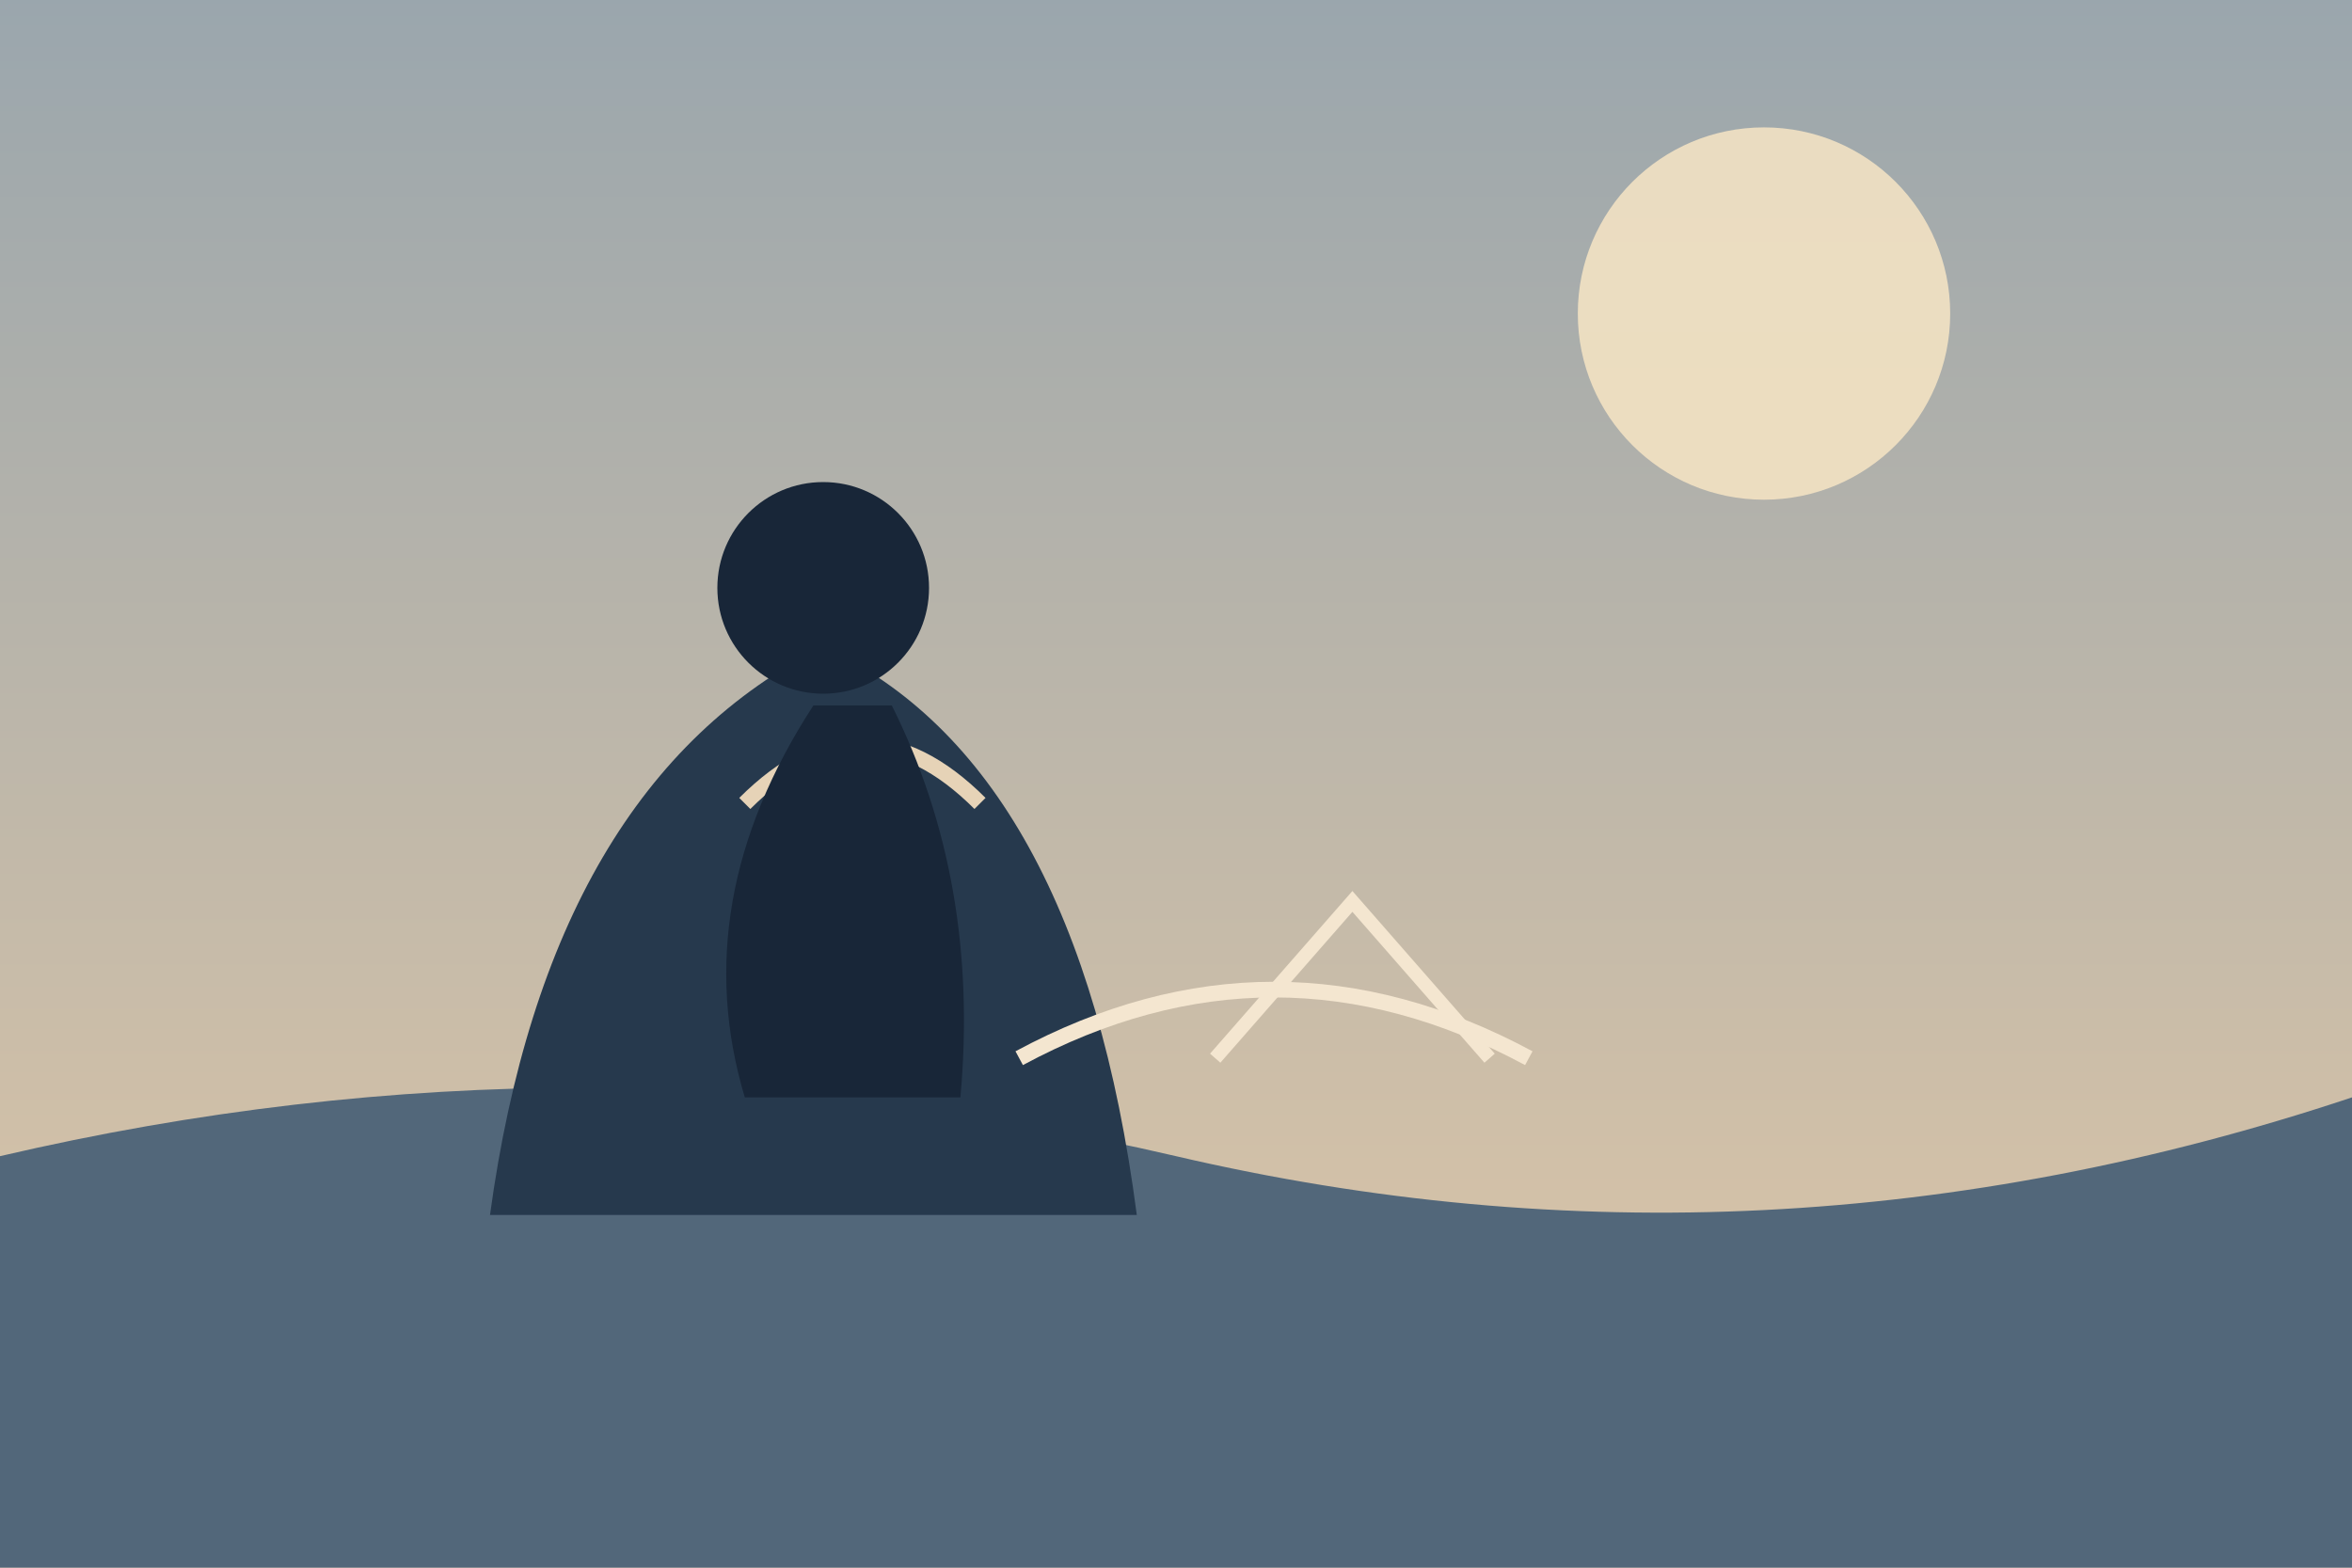
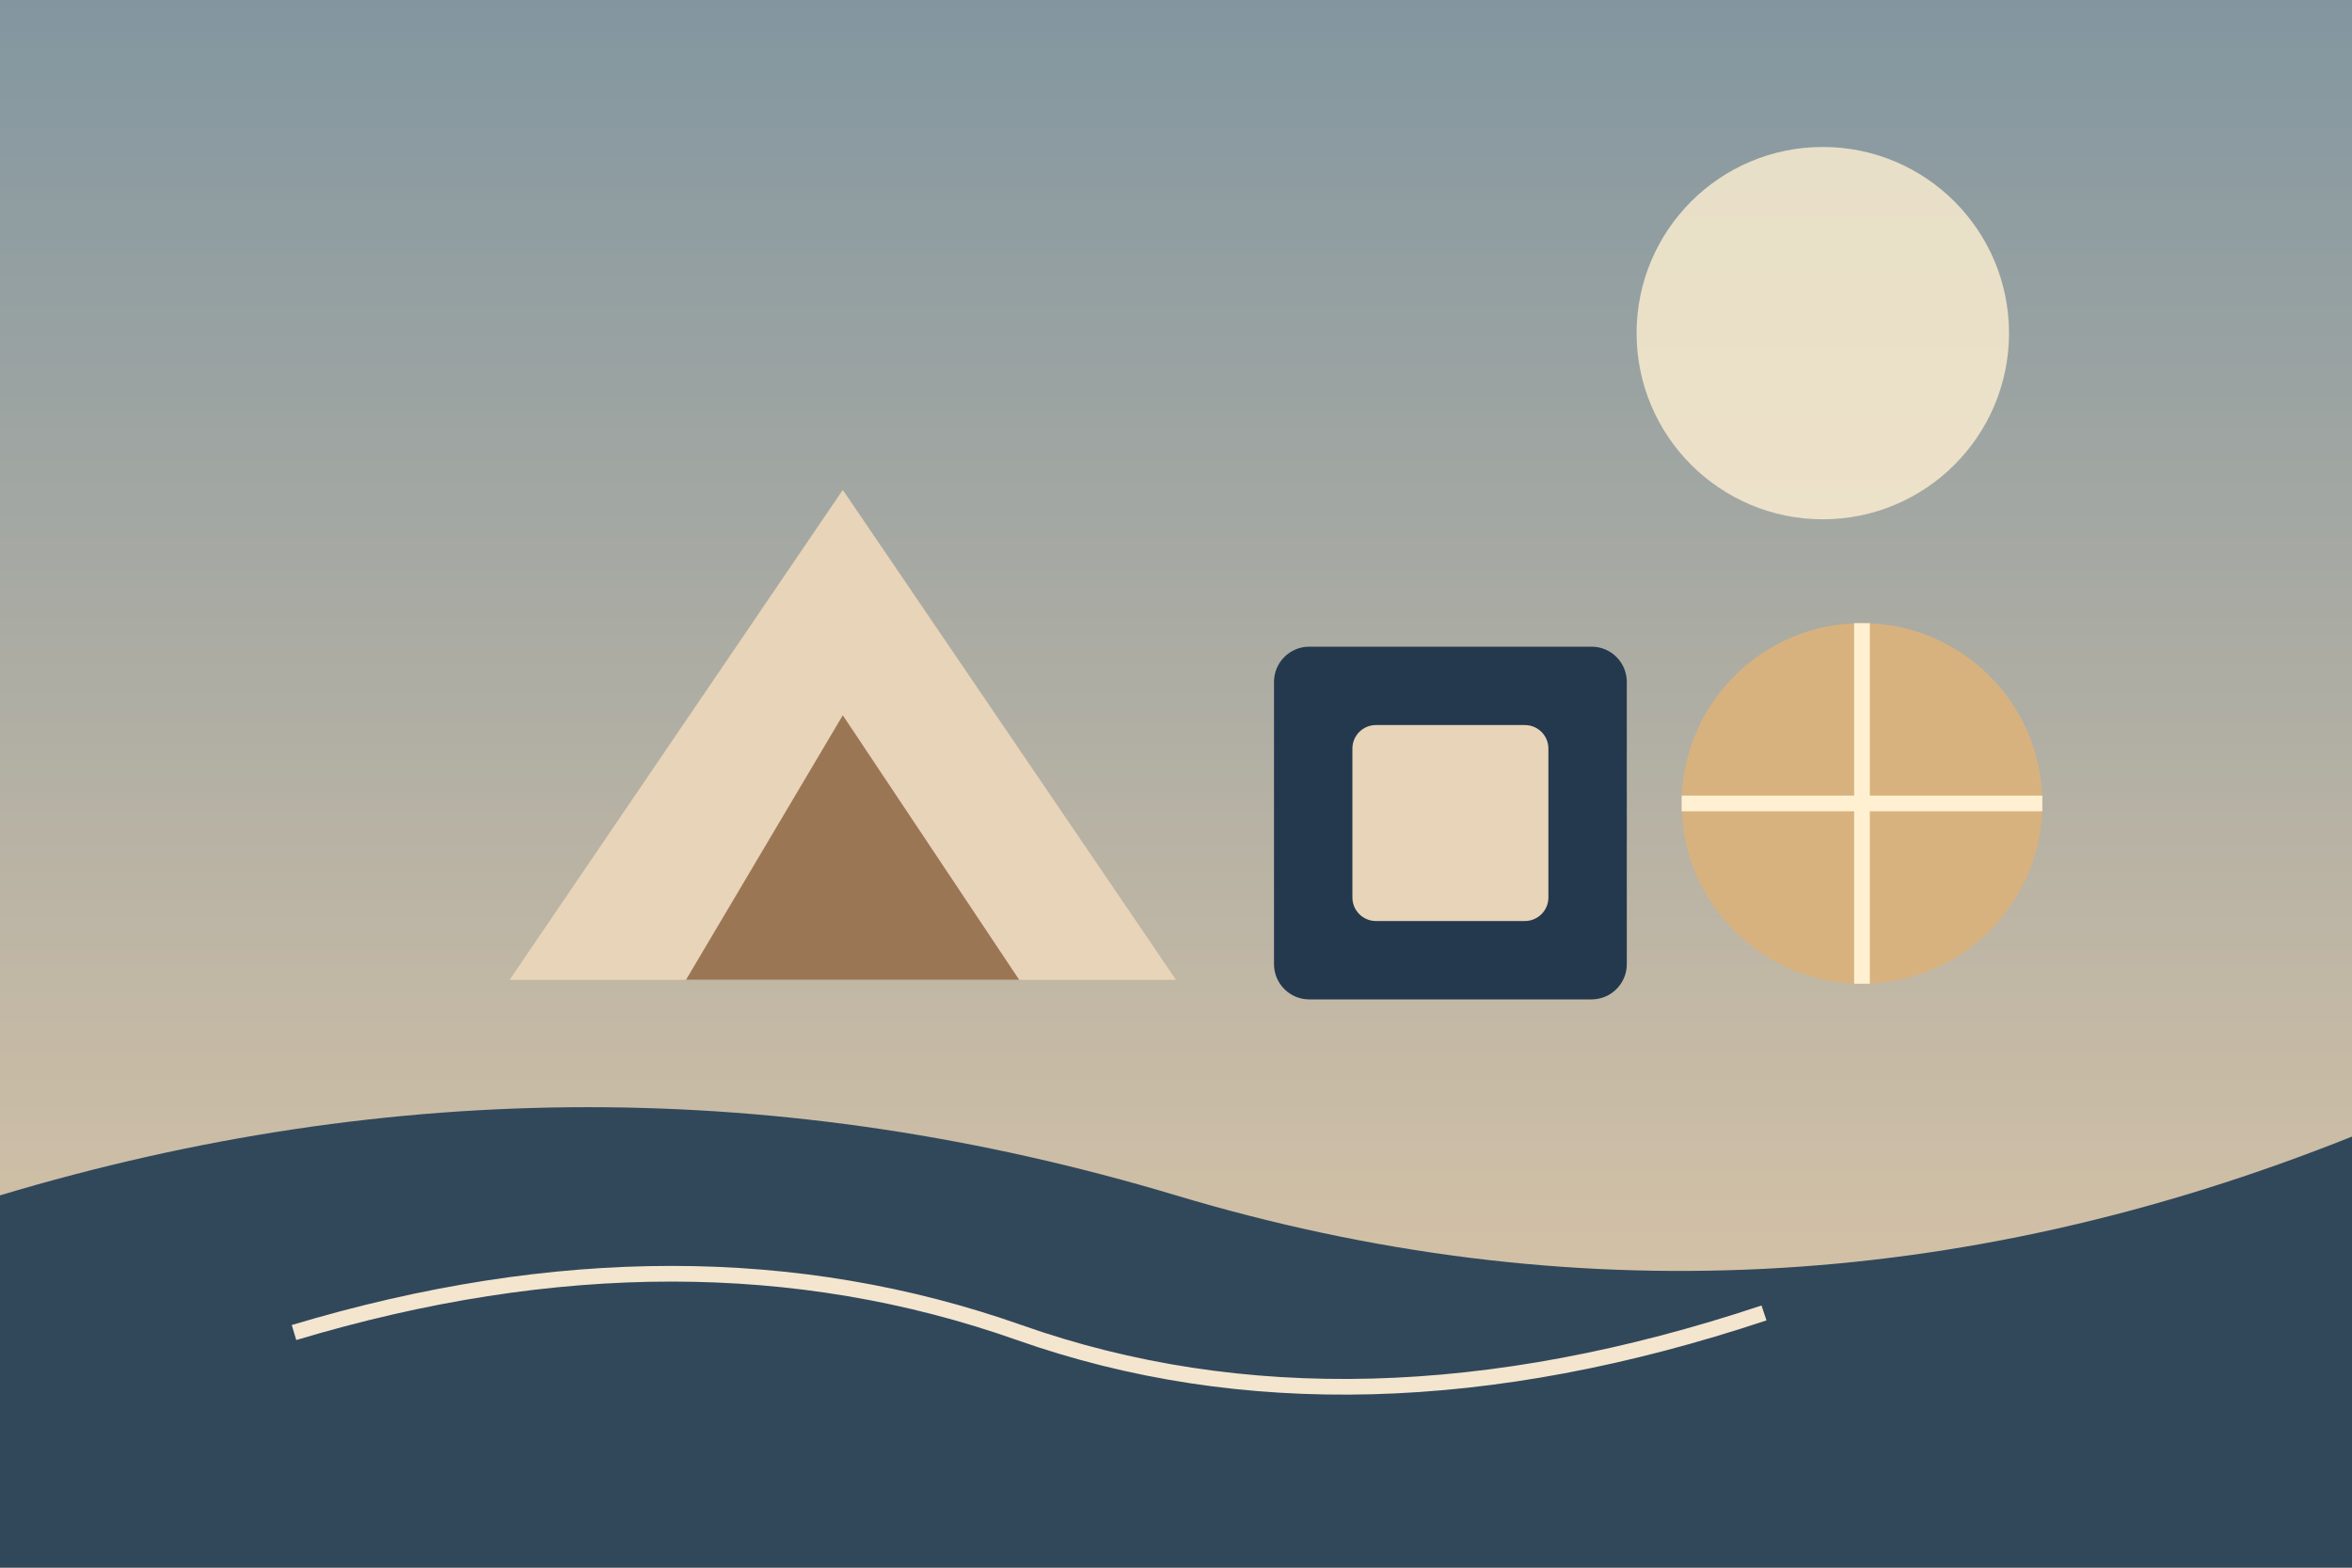
<svg xmlns="http://www.w3.org/2000/svg" viewBox="0 0 1200 800">
  <defs>
-     <linearGradient id="c" x2="0" y2="1">
-       <stop stop-color="#9aa6ad" />
-       <stop offset="1" stop-color="#e4c9a6" />
+     <linearGradient id="d" x2="0" y2="1">
+       <stop stop-color="#8296a0" />
+       <stop offset="1" stop-color="#e6cba8" />
    </linearGradient>
  </defs>
-   <rect width="1200" height="800" fill="url(#c)" />
-   <circle cx="900" cy="160" r="95" fill="#f7e5c4" opacity=".85" />
-   <path d="M0 590 Q300 520 600 590 T1200 560 V800 H0Z" fill="#52677a" />
-   <path d="M250 620 Q280 400 420 330 Q550 390 580 620Z" fill="#26394d" />
-   <path d="M380 410 Q440 350 500 410" fill="none" stroke="#e6d3b7" stroke-width="8" />
-   <circle cx="420" cy="300" r="54" fill="#182638" />
-   <path d="M415 360 Q350 460 380 560 L490 560 Q500 450 455 360Z" fill="#182638" />
-   <path d="M520 540 Q650 470 780 540" fill="none" stroke="#f4e6d0" stroke-width="8" />
-   <path d="M620 540 L690 460 L760 540" fill="none" stroke="#f4e6d0" stroke-width="7" />
+   <rect width="1200" height="800" fill="url(#d)" />
+   <circle cx="930" cy="170" r="95" fill="#fff0d2" opacity=".8" />
+   <path d="M0 610 Q300 520 600 610 T1200 580 V800 H0Z" fill="#31485b" />
+   <g transform="translate(260 250)">
+     <path d="M0 250 L170 0 L340 250Z" fill="#e8d4b8" />
+     <path d="M90 250 L170 115 L260 250Z" fill="#9b7655" />
+     <rect x="390" y="80" width="180" height="180" rx="18" fill="#24394d" />
+     <rect x="430" y="120" width="100" height="100" rx="12" fill="#e8d4b8" />
+     <circle cx="690" cy="160" r="92" fill="#d8b27e" />
+     <path d="M690 68 V252 M598 160 H782" stroke="#fff0d2" stroke-width="8" />
+   </g>
+   <path d="M150 680 Q350 620 520 680 T900 670" fill="none" stroke="#f4e5cf" stroke-width="8" />
</svg>
